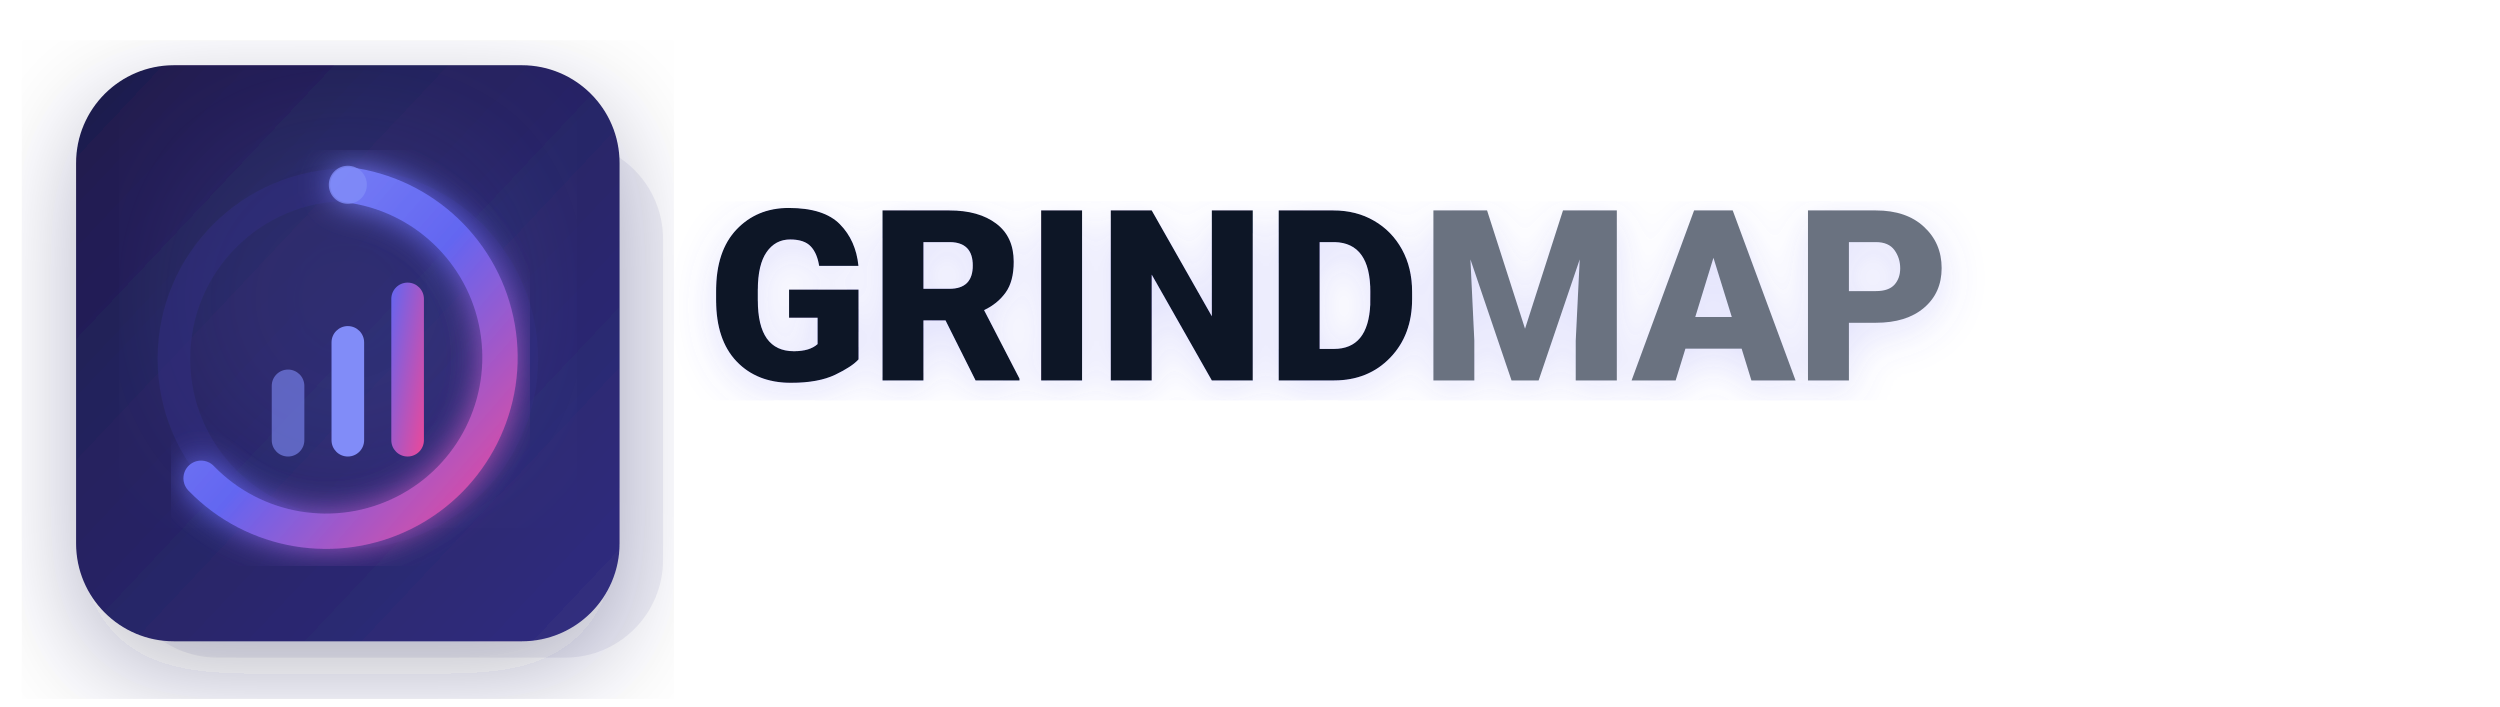
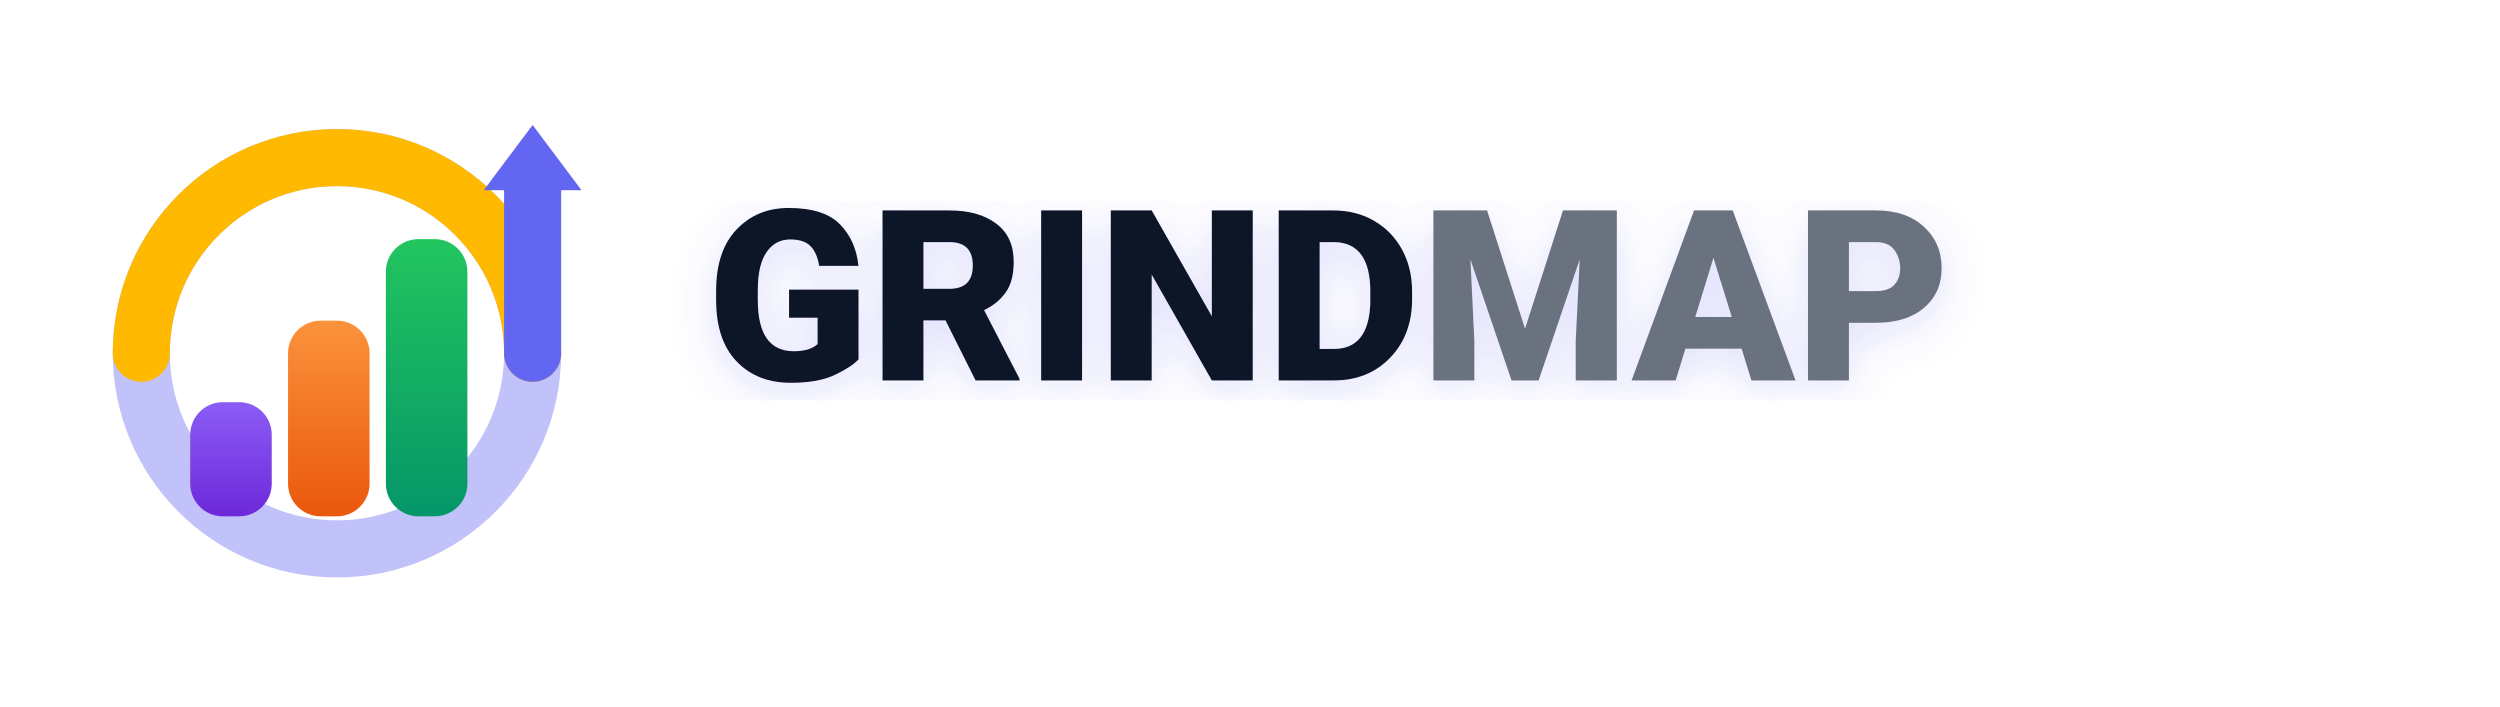
<svg xmlns="http://www.w3.org/2000/svg" viewBox="0 0 460 130" width="460" height="130">
  <defs>
-     <linearGradient id="g5a" x1="0%" y1="0%" x2="100%" y2="100%">
-       <stop offset="0%" style="stop-color:#818CF8" />
-       <stop offset="50%" style="stop-color:#6366F1" />
-       <stop offset="100%" style="stop-color:#EC4899" />
+     <linearGradient id="barPurple" x1="0%" y1="100%" x2="0%" y2="0%">
+       <stop offset="0%" stop-color="#6D28D9" />
+       <stop offset="100%" stop-color="#8B5CF6" />
    </linearGradient>
-     <linearGradient id="g5card" x1="0%" y1="0%" x2="100%" y2="100%">
-       <stop offset="0%" style="stop-color:#1E1B4B" />
-       <stop offset="100%" style="stop-color:#312E81" />
+     <linearGradient id="barGreen" x1="0%" y1="100%" x2="0%" y2="0%">
+       <stop offset="0%" stop-color="#059669" />
+       <stop offset="100%" stop-color="#22C55E" />
    </linearGradient>
-     <linearGradient id="grad1" x1="0%" y1="0%" x2="100%" y2="100%">
-       <stop offset="0%" style="stop-color:#6366F1" />
-       <stop offset="100%" style="stop-color:#EC4899" />
+     <linearGradient id="barCoral" x1="0%" y1="100%" x2="0%" y2="0%">
+       <stop offset="0%" stop-color="#EA580C" />
+       <stop offset="100%" stop-color="#FB923C" />
    </linearGradient>
-     <filter id="shadow5a">
-       <feDropShadow dx="0" dy="6" stdDeviation="10" flood-color="#1E1B4B" flood-opacity="0.3" />
-     </filter>
    <filter id="shadow5b">
      <feDropShadow dx="0" dy="2" stdDeviation="4" flood-color="#6366F1" flood-opacity="0.2" />
    </filter>
-     <filter id="glow5">
-       <feGaussianBlur stdDeviation="3" result="blur" />
-       <feMerge>
-         <feMergeNode in="blur" />
-         <feMergeNode in="SourceGraphic" />
-       </feMerge>
-     </filter>
-     <filter id="glow5soft">
-       <feGaussianBlur stdDeviation="12" />
-     </filter>
  </defs>
-   <rect x="18" y="22" width="100" height="95" rx="18" fill="#312E81" opacity="0.08" transform="translate(4, 4)" />
-   <g filter="url(#shadow5a)">
-     <rect x="14" y="12" width="100" height="106" rx="18" fill="url(#g5card)" />
-   </g>
-   <circle cx="64" cy="55" r="35" fill="#818CF8" filter="url(#glow5soft)" opacity="0.1" />
-   <g transform="translate(20, 16)">
-     <circle cx="44" cy="50" r="32" fill="none" stroke="#312E81" stroke-width="6" opacity="0.5" />
-     <path d="M44 18 A32 32 0 1 1 17 72" fill="none" stroke="url(#g5a)" stroke-width="6.5" stroke-linecap="round" filter="url(#glow5)">
-       <animate attributeName="stroke-dasharray" from="0 250" to="160 250" dur="1.5s" fill="freeze" calcMode="spline" keySplines="0.25 0.46 0.45 0.94" />
-     </path>
-     <circle cx="17" cy="72" r="4.5" fill="#EC4899" opacity="0">
-       <animate attributeName="opacity" from="0" to="1" dur="0.3s" begin="1.4s" fill="freeze" />
-     </circle>
-     <circle cx="17" cy="72" r="4.5" fill="#EC4899" opacity="0">
-       <animate attributeName="r" values="4.5;10;4.5" dur="2.5s" begin="1.5s" repeatCount="indefinite" />
-       <animate attributeName="opacity" values="0.3;0;0.3" dur="2.5s" begin="1.5s" repeatCount="indefinite" />
-     </circle>
-     <circle cx="44" cy="18" r="3.5" fill="#818CF8" opacity="0.8" />
-     <rect x="30" y="52" width="6" height="16" rx="3" fill="#818CF8" opacity="0.6" />
-     <rect x="41" y="44" width="6" height="24" rx="3" fill="#818CF8" />
-     <rect x="52" y="36" width="6" height="32" rx="3" fill="url(#grad1)" />
-     <g opacity="0">
-       <animate attributeName="opacity" from="0" to="1" dur="0.3s" begin="1.6s" fill="freeze" />
-       <text x="64" y="22" font-family="'Inter', sans-serif" font-size="10" font-weight="700" fill="#A78BFA" opacity="0.8">78%</text>
-     </g>
+   <g transform="translate(14, 17) scale(3)">
+     <circle cx="16" cy="16" r="12" fill="none" stroke="#6366F1" stroke-width="3.5" opacity="0.4" />
+     <path d="M4 16 A12 12 0 0 1 28 16" fill="none" stroke="#FFB900" stroke-width="3.5" stroke-linecap="round" />
+     <path d="M28 16 L28 5" stroke="#6366F1" stroke-width="3.5" stroke-linecap="round" />
+     <polygon points="28,2 25,6 31,6" fill="#6366F1" />
+     <rect x="7" y="19" width="5" height="7" rx="2" fill="url(#barPurple)" />
+     <rect x="13" y="14" width="5" height="12" rx="2" fill="url(#barCoral)" />
+     <rect x="19" y="9" width="5" height="17" rx="2" fill="url(#barGreen)" />
  </g>
  <g transform="translate(130, 15)" filter="url(#shadow5b)">
    <text x="0" y="55" font-family="-apple-system, BlinkMacSystemFont, 'Segoe UI', Roboto, sans-serif" font-size="44" font-weight="900" fill="#111827">
      GRIND<tspan fill="#6B7280">MAP</tspan>
    </text>
    <rect x="0" y="63" width="0" height="4" rx="2" fill="#6366F1">
      <animate attributeName="width" from="0" to="40" dur="0.4s" begin="0.4s" fill="freeze" />
    </rect>
    <rect x="44" y="63" width="0" height="4" rx="2" fill="#8B5CF6">
      <animate attributeName="width" from="0" to="35" dur="0.35s" begin="0.6s" fill="freeze" />
    </rect>
    <rect x="83" y="63" width="0" height="4" rx="2" fill="#EC4899">
      <animate attributeName="width" from="0" to="30" dur="0.3s" begin="0.8s" fill="freeze" />
    </rect>
  </g>
</svg>
